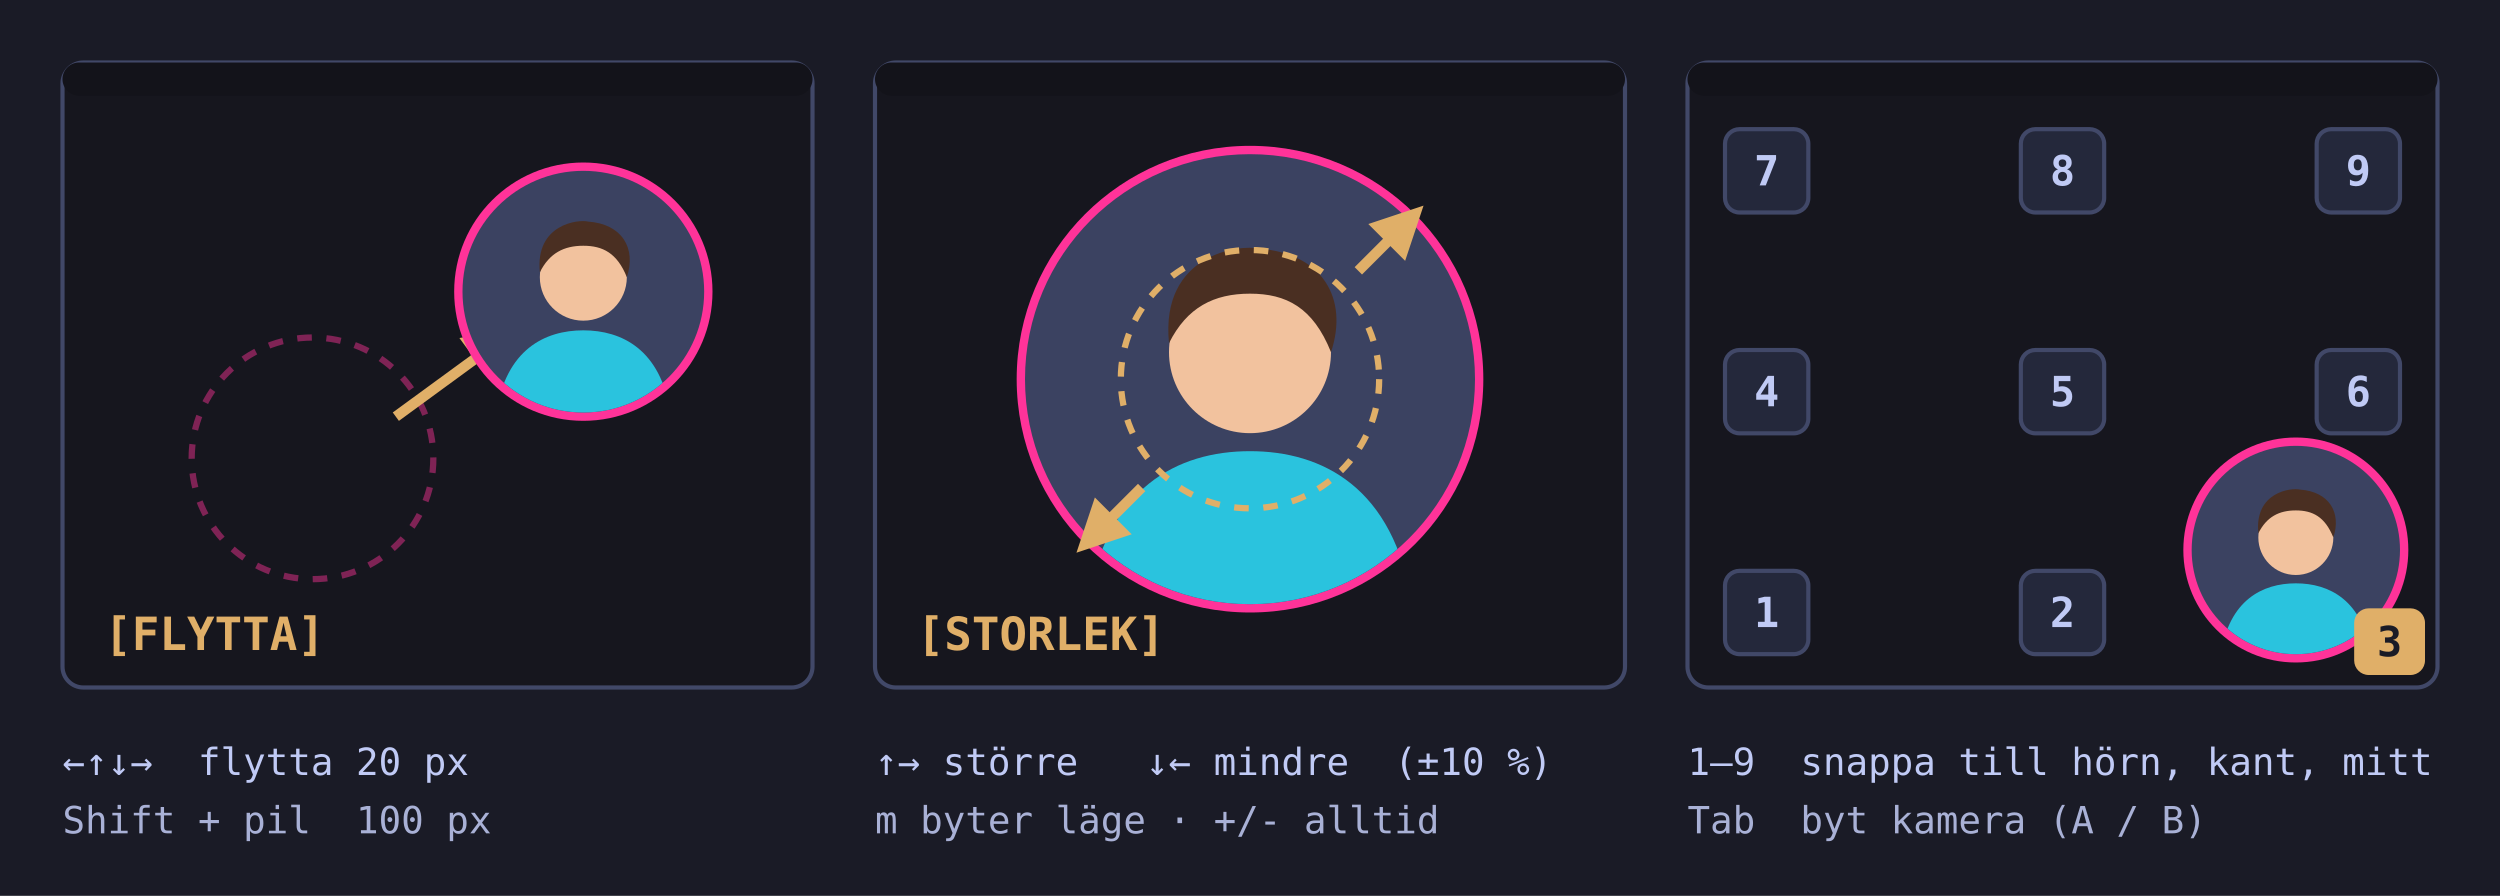
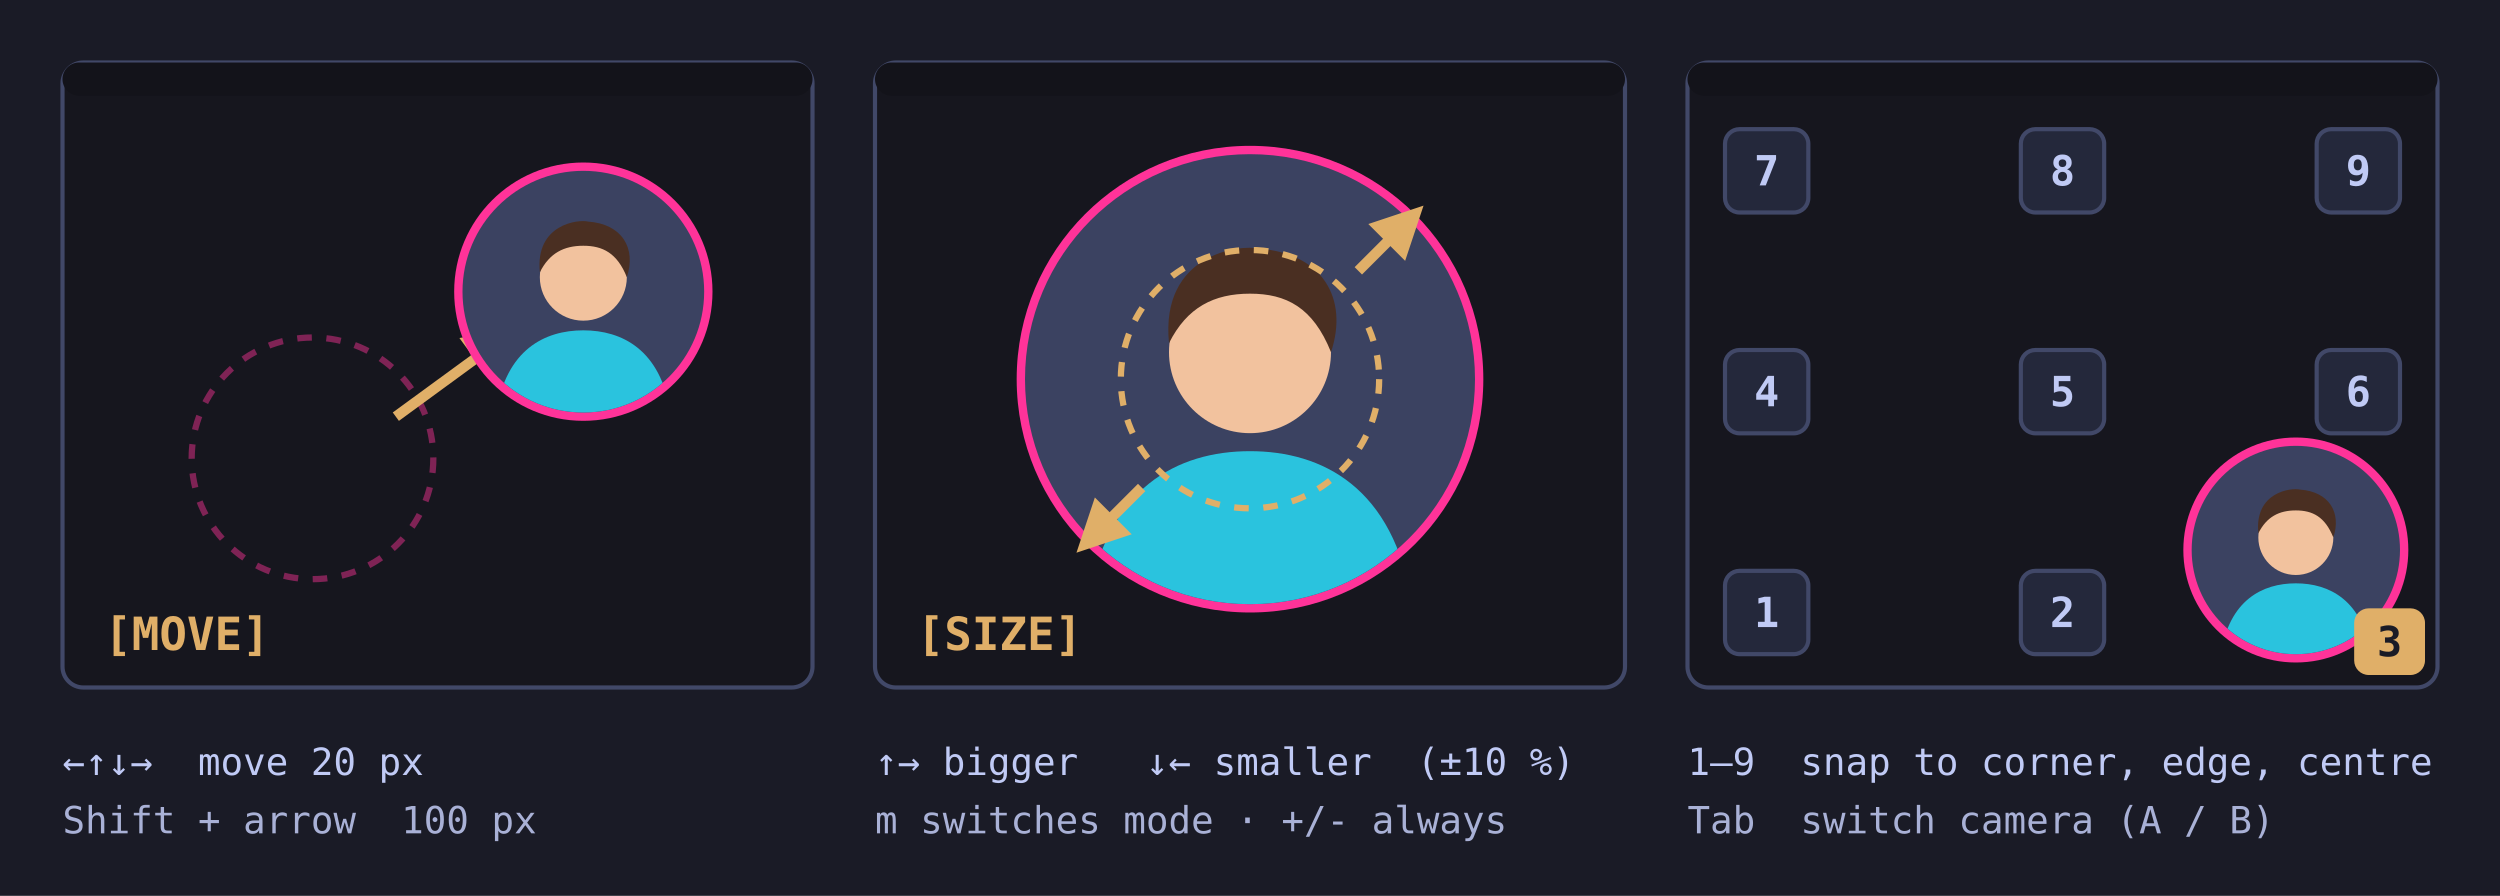
<svg xmlns="http://www.w3.org/2000/svg" xml:space="preserve" viewBox="0 0 1200 430" width="1200" height="430" font-family="JetBrainsMono Nerd Font, JetBrains Mono, DejaVu Sans Mono, monospace">
  <defs>
    <symbol id="cam" viewBox="0 0 100 100">
      <clipPath id="camclip">
        <circle cx="50" cy="50" r="50" />
      </clipPath>
      <g clip-path="url(#camclip)">
        <circle cx="50" cy="50" r="50" fill="#3b4261" />
        <path d="M14 100 C18 74 34 66 50 66 C66 66 82 74 86 100Z" fill="#2ac3de" />
        <circle cx="50" cy="44" r="18" fill="#f2c29e" />
        <path d="M32 42 C30 22 48 20 52 21 C66 22 72 32 68 44 C64 34 58 31 50 31 C42 31 36 34 32 42Z" fill="#4a2f22" />
      </g>
    </symbol>
    <marker id="ah" viewBox="0 0 10 10" refX="7" refY="5" markerWidth="5" markerHeight="5" orient="auto-start-reverse">
      <path d="M0 0 L10 5 L0 10Z" fill="#e0af68" />
    </marker>
  </defs>
  <rect width="1200" height="430" fill="#1a1b26" />
  <g transform="translate(30,30)">
    <rect width="360" height="300" rx="10" fill="#16161e" stroke="#414868" stroke-width="2" />
    <rect width="360" height="16" rx="8" fill="#13131a" />
    <circle cx="120" cy="190" r="58" fill="none" stroke="#ff3399" stroke-width="3" stroke-dasharray="7 7" opacity="0.45" />
    <line x1="160" y1="170" x2="212" y2="132" stroke="#e0af68" stroke-width="5" marker-end="url(#ah)" />
    <circle cx="250" cy="110" r="62" fill="#ff3399" />
    <use href="#cam" x="192" y="52" width="116" height="116" />
-     <text x="20" y="282" font-size="22" fill="#e0af68" font-weight="bold">[FLYTTA]</text>
+     <text x="20" y="282" font-size="22" fill="#e0af68" font-weight="bold">[MOVE]</text>
  </g>
-   <text x="30" y="372" font-size="18" fill="#c0caf5">←↑↓→  flytta 20 px</text>
-   <text x="30" y="400" font-size="18" fill="#a9b1d6">Shift + pil  100 px</text>
+   <text x="30" y="372" font-size="18" fill="#c0caf5">←↑↓→  move 20 px</text>
+   <text x="30" y="400" font-size="18" fill="#a9b1d6">Shift + arrow  100 px</text>
  <g transform="translate(420,30)">
    <rect width="360" height="300" rx="10" fill="#16161e" stroke="#414868" stroke-width="2" />
    <rect width="360" height="16" rx="8" fill="#13131a" />
    <circle cx="180" cy="152" r="112" fill="#ff3399" />
    <use href="#cam" x="72" y="44" width="216" height="216" />
    <circle cx="180" cy="152" r="62" fill="none" stroke="#e0af68" stroke-width="3" stroke-dasharray="7 7" />
    <line x1="232" y1="100" x2="258" y2="74" stroke="#e0af68" stroke-width="5" marker-end="url(#ah)" />
    <line x1="128" y1="204" x2="102" y2="230" stroke="#e0af68" stroke-width="5" marker-end="url(#ah)" />
-     <text x="20" y="282" font-size="22" fill="#e0af68" font-weight="bold">[STORLEK]</text>
+     <text x="20" y="282" font-size="22" fill="#e0af68" font-weight="bold">[SIZE]</text>
  </g>
-   <text x="420" y="372" font-size="18" fill="#c0caf5">↑→ större   ↓← mindre  (±10 %)</text>
-   <text x="420" y="400" font-size="18" fill="#a9b1d6">m byter läge · +/- alltid</text>
+   <text x="420" y="372" font-size="18" fill="#c0caf5">↑→ bigger   ↓← smaller  (±10 %)</text>
+   <text x="420" y="400" font-size="18" fill="#a9b1d6">m switches mode · +/- always</text>
  <g transform="translate(810,30)">
    <rect width="360" height="300" rx="10" fill="#16161e" stroke="#414868" stroke-width="2" />
    <rect width="360" height="16" rx="8" fill="#13131a" />
    <g font-size="20" font-weight="bold" text-anchor="middle">
      <g fill="#24283b" stroke="#414868" stroke-width="2">
        <rect x="18" y="32" width="40" height="40" rx="7" />
        <rect x="160" y="32" width="40" height="40" rx="7" />
        <rect x="302" y="32" width="40" height="40" rx="7" />
        <rect x="18" y="138" width="40" height="40" rx="7" />
        <rect x="160" y="138" width="40" height="40" rx="7" />
        <rect x="302" y="138" width="40" height="40" rx="7" />
        <rect x="18" y="244" width="40" height="40" rx="7" />
        <rect x="160" y="244" width="40" height="40" rx="7" />
      </g>
      <g fill="#c0caf5">
        <text x="38" y="59">7</text>
        <text x="180" y="59">8</text>
        <text x="322" y="59">9</text>
        <text x="38" y="165">4</text>
        <text x="180" y="165">5</text>
        <text x="322" y="165">6</text>
        <text x="38" y="271">1</text>
        <text x="180" y="271">2</text>
      </g>
    </g>
    <circle cx="292" cy="234" r="54" fill="#ff3399" />
    <use href="#cam" x="242" y="184" width="100" height="100" />
    <rect x="320" y="262" width="34" height="32" rx="7" fill="#e0af68" />
    <text x="337" y="285" font-size="20" font-weight="bold" fill="#1a1b26" text-anchor="middle">3</text>
  </g>
-   <text x="810" y="372" font-size="18" fill="#c0caf5">1–9  snappa till hörn, kant, mitt</text>
-   <text x="810" y="400" font-size="18" fill="#a9b1d6">Tab  byt kamera (A / B)</text>
+   <text x="810" y="372" font-size="18" fill="#c0caf5">1–9  snap to corner, edge, centre</text>
+   <text x="810" y="400" font-size="18" fill="#a9b1d6">Tab  switch camera (A / B)</text>
</svg>
